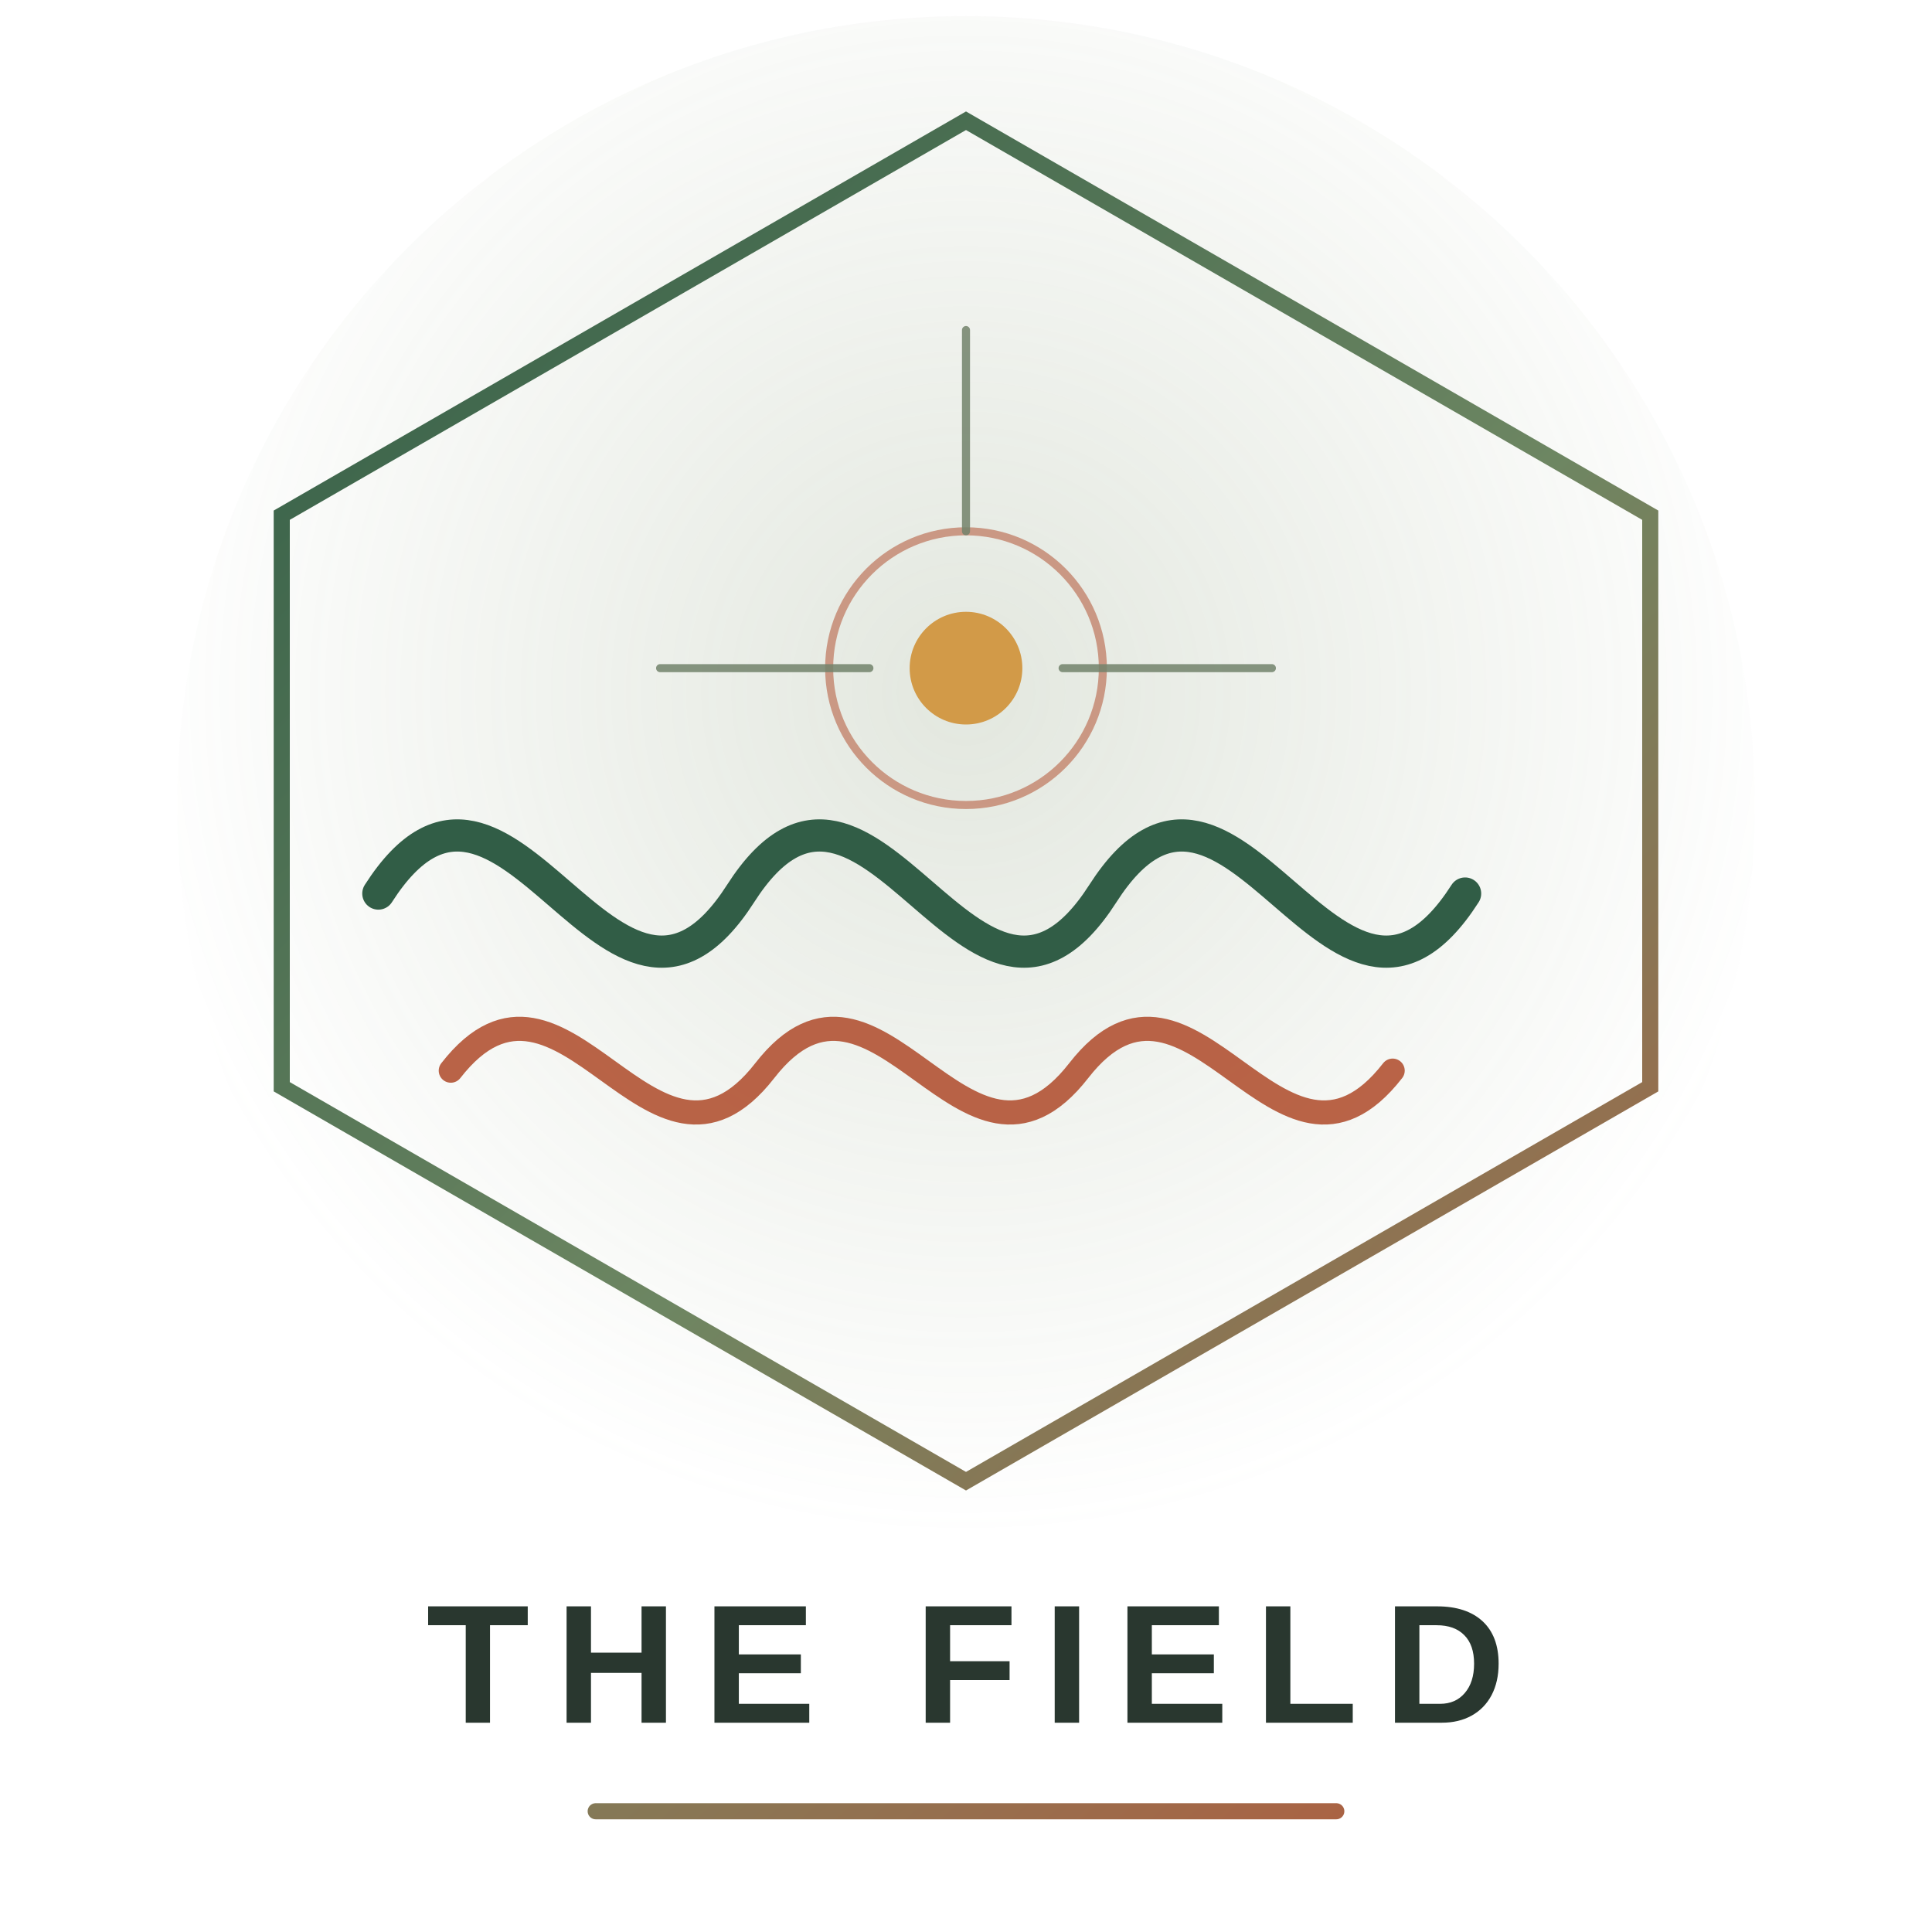
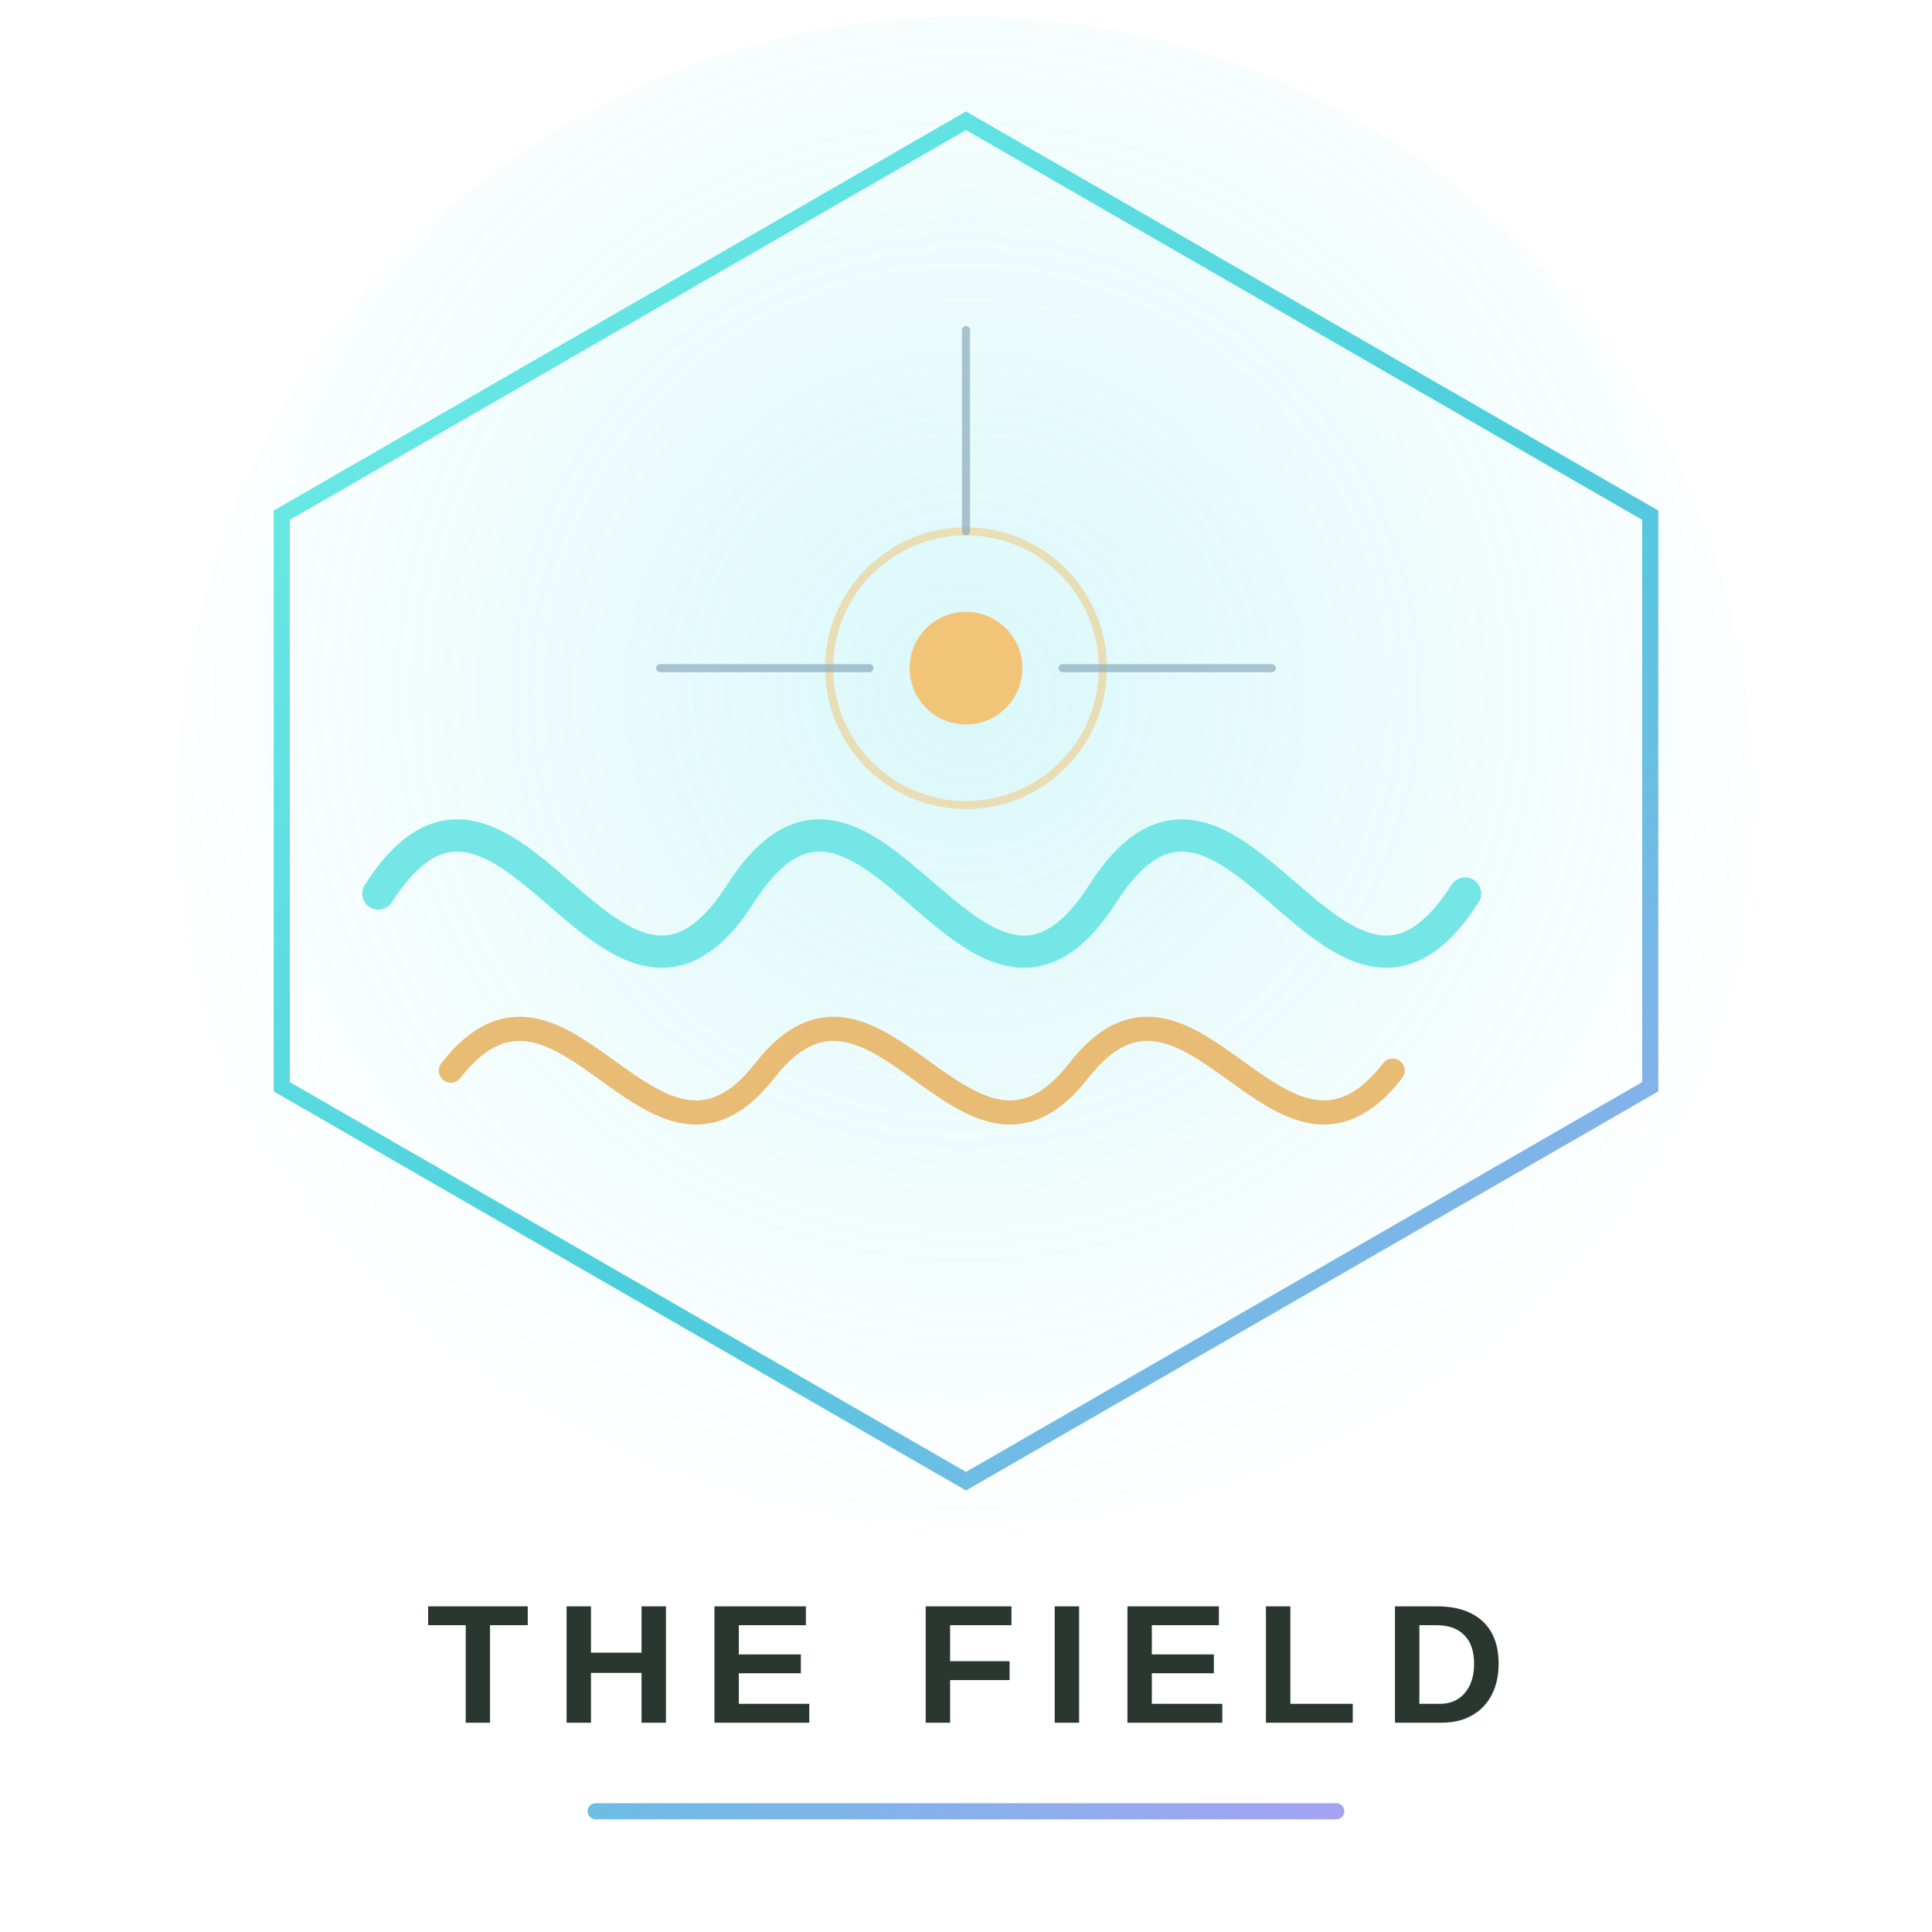
<svg xmlns="http://www.w3.org/2000/svg" viewBox="0 0 240 240" fill="none">
  <defs>
    <linearGradient id="frame" x1="30" y1="24" x2="210" y2="214" gradientUnits="userSpaceOnUse">
-       <stop stop-color="#315D46" />
-       <stop offset=".52" stop-color="#6D8662" />
-       <stop offset="1" stop-color="#B65C3E" />
+       <stop stop-color="#70F0E7" />
+       <stop offset=".52" stop-color="#4BCDDC" />
+       <stop offset="1" stop-color="#B69AF7" />
    </linearGradient>
    <radialGradient id="glow" cx="0" cy="0" r="1" gradientTransform="matrix(0 104 -104 0 120 86)" gradientUnits="userSpaceOnUse">
-       <stop stop-color="#7E936C" stop-opacity=".22" />
-       <stop offset="1" stop-color="#7E936C" stop-opacity="0" />
+       <stop stop-color="#45DCE2" stop-opacity=".2" />
+       <stop offset="1" stop-color="#45DCE2" stop-opacity="0" />
    </radialGradient>
  </defs>
  <circle cx="120" cy="100" r="98" fill="url(#glow)" />
  <path d="M120 15 205 64v71l-85 49-85-49V64l85-49Z" stroke="url(#frame)" stroke-width="2" />
-   <path d="M47 111c16-25 29 25 45 0s29 25 45 0 29 25 45 0" stroke="#315D46" stroke-linecap="round" stroke-width="4" />
-   <path d="M56 133c14-18 25 18 39 0s25 18 39 0 25 18 39 0" stroke="#B65C3E" stroke-linecap="round" stroke-opacity=".95" stroke-width="3" />
-   <circle cx="120" cy="83" r="7" fill="#D29A48" />
-   <circle cx="120" cy="83" r="17" stroke="#B65C3E" stroke-opacity=".58" />
-   <path d="M120 66V41m-12 42H82m50 0h26" stroke="#72836B" stroke-linecap="round" stroke-opacity=".85" />
+   <path d="M47 111c16-25 29 25 45 0s29 25 45 0 29 25 45 0" stroke="#73E6E5" stroke-linecap="round" stroke-width="4" />
+   <path d="M56 133c14-18 25 18 39 0s25 18 39 0 25 18 39 0" stroke="#E8B96E" stroke-linecap="round" stroke-opacity=".95" stroke-width="3" />
+   <circle cx="120" cy="83" r="7" fill="#F2C477" />
+   <circle cx="120" cy="83" r="17" stroke="#F2C477" stroke-opacity=".52" />
+   <path d="M120 66V41m-12 42H82m50 0h26" stroke="#8EAEBD" stroke-linecap="round" stroke-opacity=".72" />
  <text x="120" y="214" fill="#29372F" font-family="Arial,sans-serif" font-size="21" font-weight="700" letter-spacing="3.2" text-anchor="middle">THE FIELD</text>
  <path d="M74 225h92" stroke="url(#frame)" stroke-linecap="round" stroke-width="2" />
</svg>
